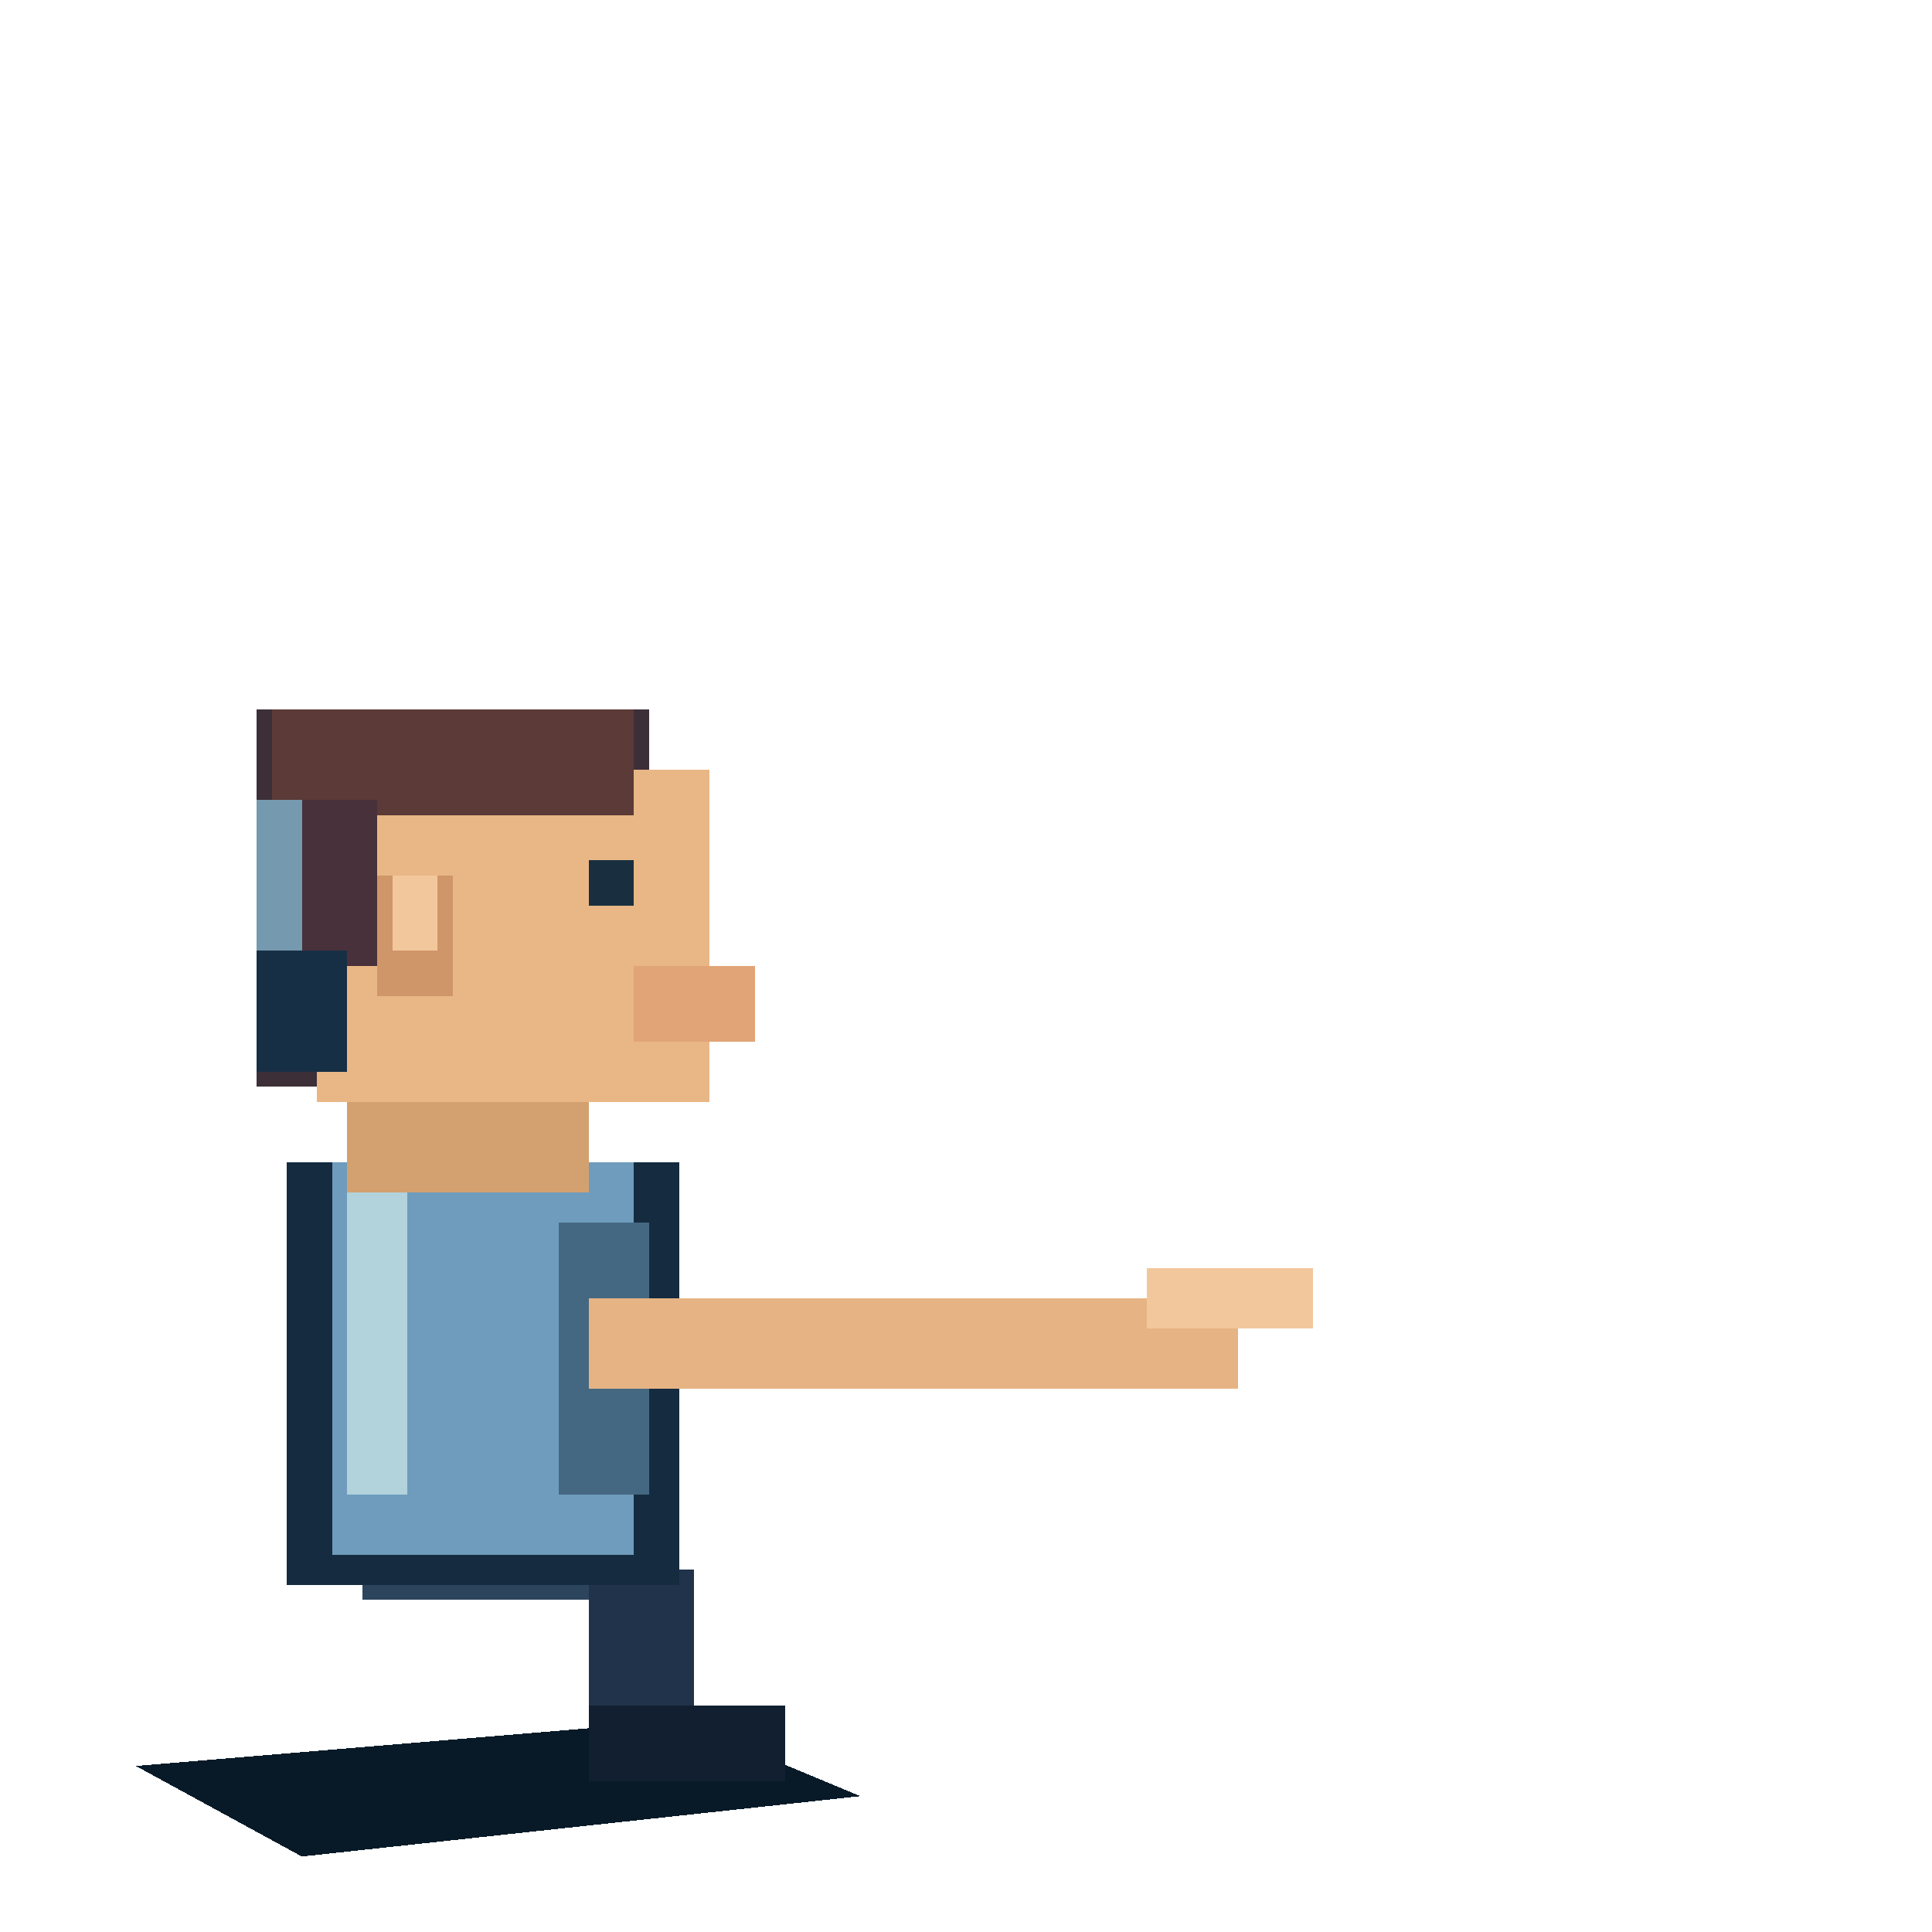
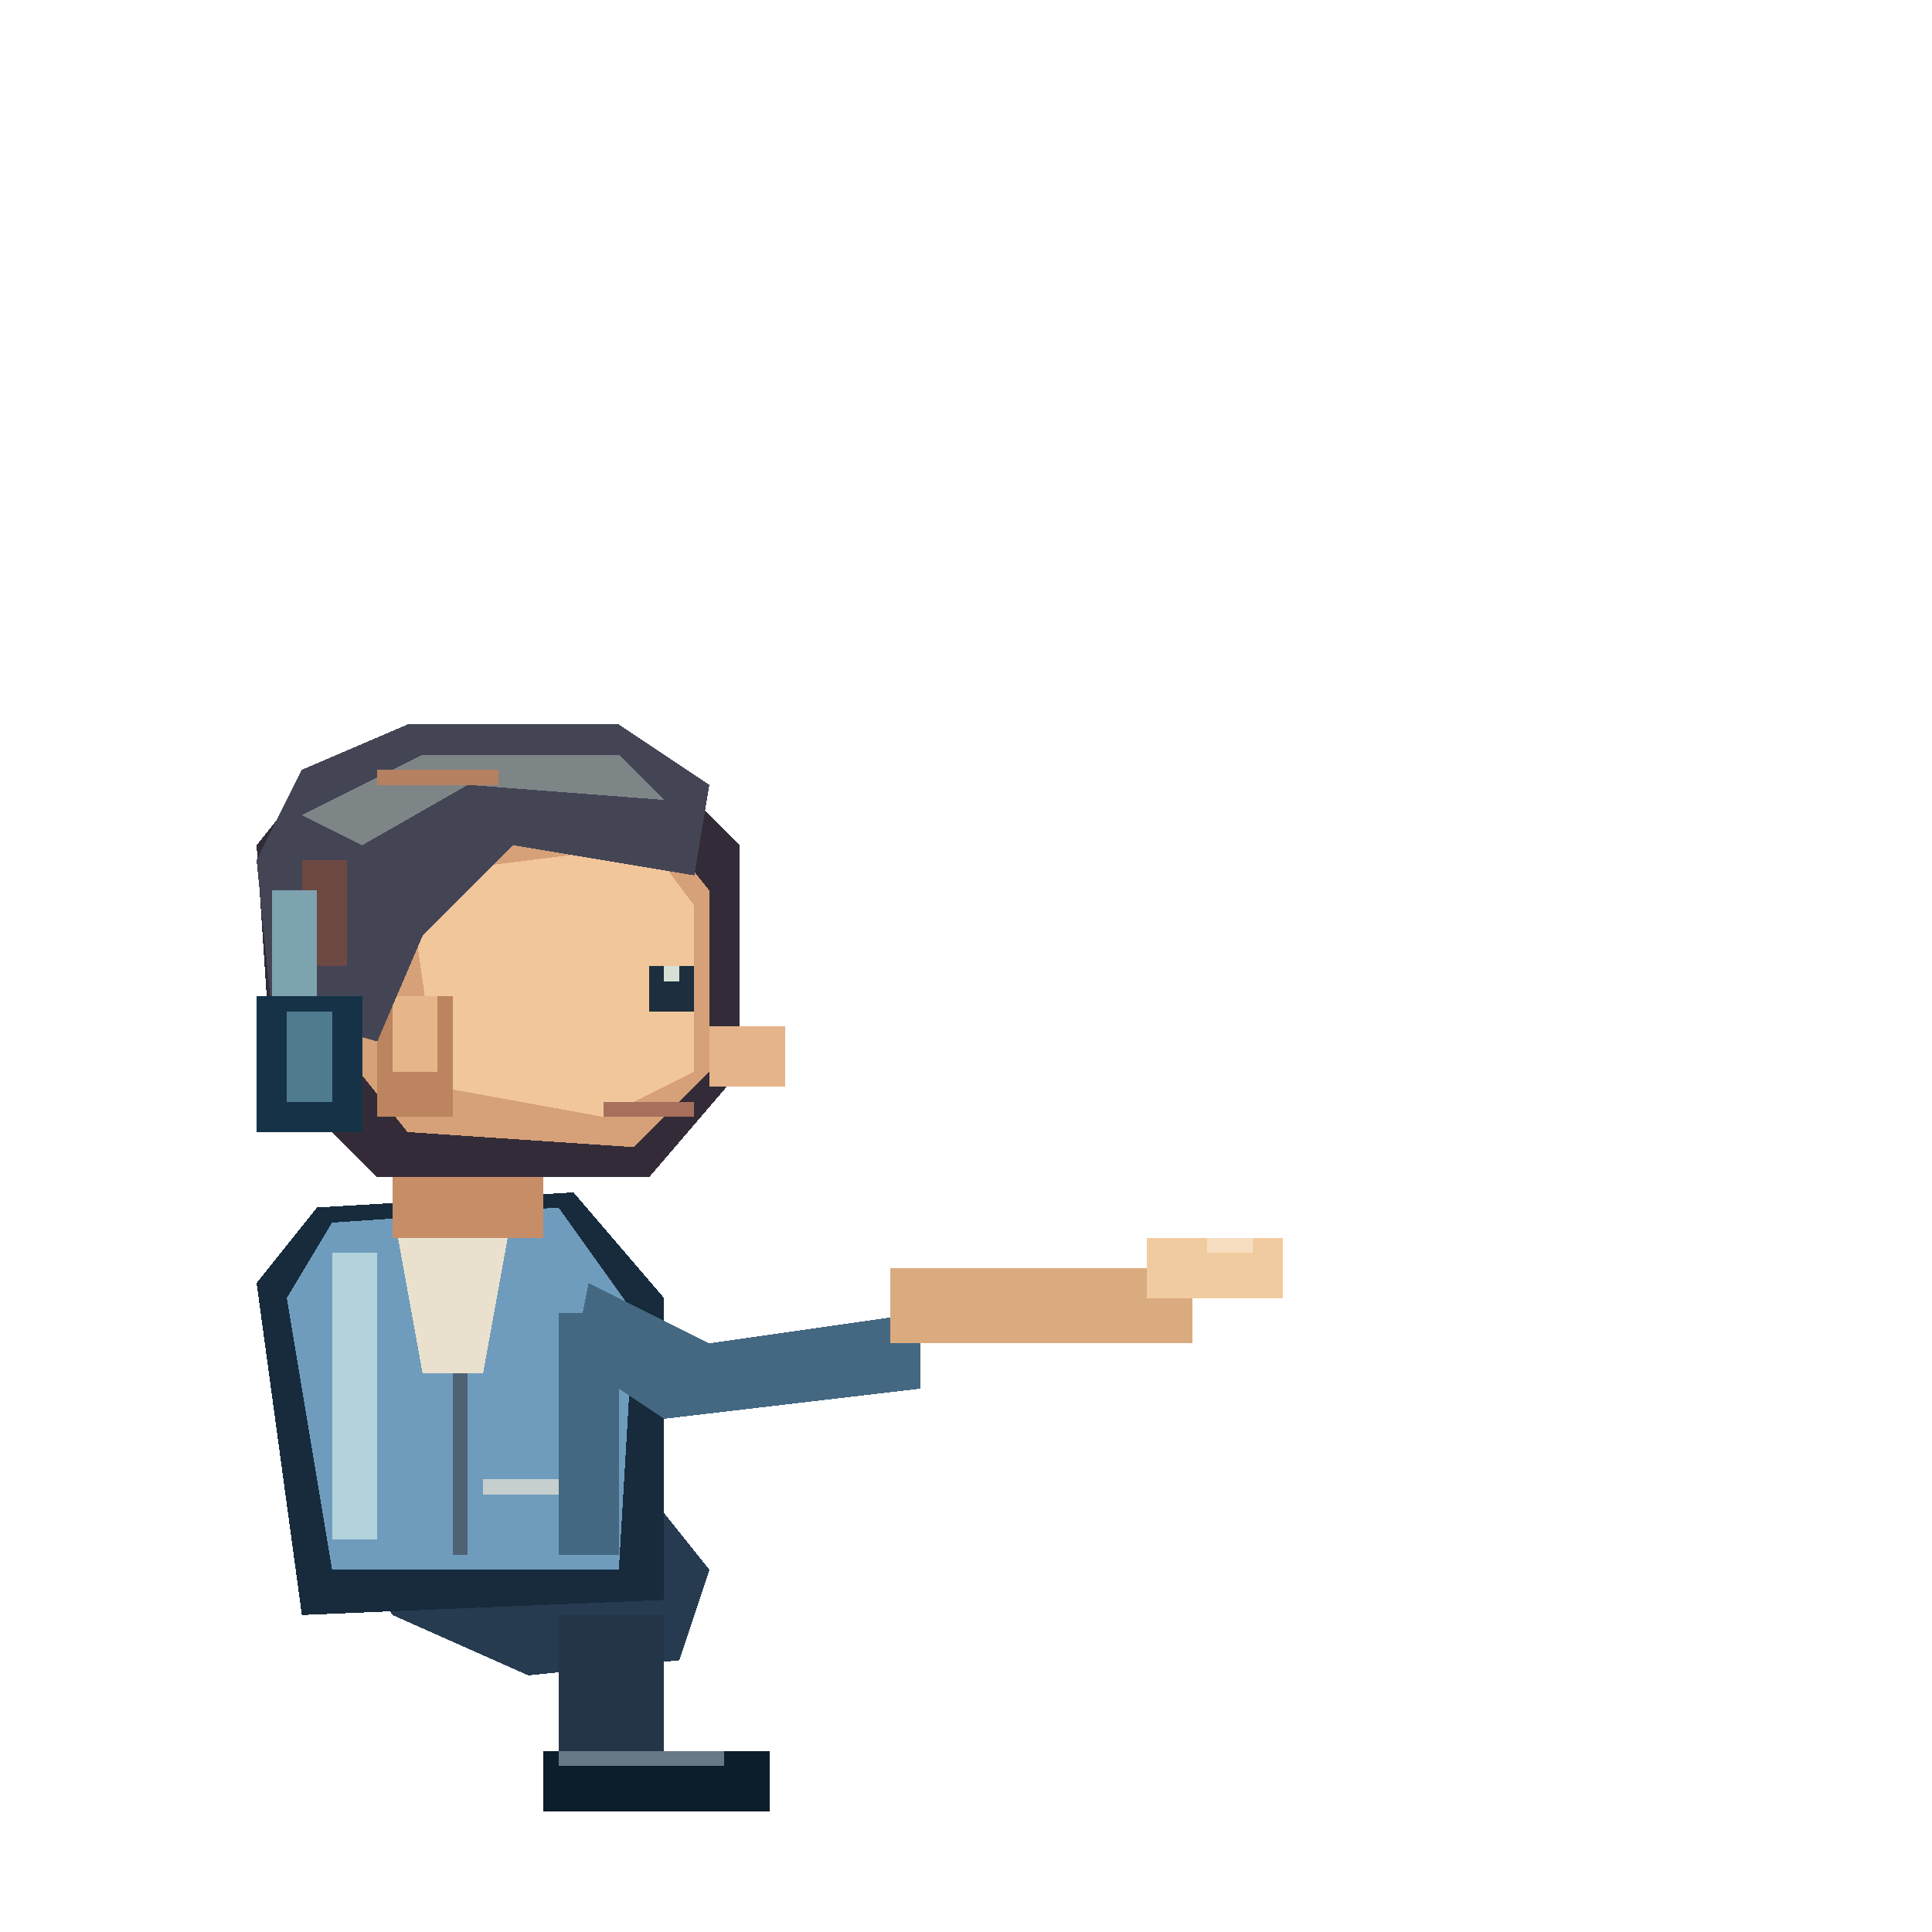
<svg xmlns="http://www.w3.org/2000/svg" width="128" height="128" viewBox="0 0 128 128" shape-rendering="crispEdges">
-   <polygon points="9,117 45,114 57,119 20,123" fill="#081a27" />
-   <rect x="24" y="99" width="21" height="7" fill="#2d455c" />
-   <rect x="39" y="104" width="7" height="10" fill="#20334b" />
-   <rect x="39" y="113" width="13" height="5" fill="#111f30" />
-   <rect x="19" y="77" width="26" height="28" fill="#142b40" />
-   <rect x="22" y="77" width="20" height="26" fill="#6f9cbd" />
-   <rect x="23" y="79" width="4" height="20" fill="#b2d2dc" />
-   <rect x="37" y="81" width="6" height="18" fill="#456882" />
-   <rect x="23" y="69" width="16" height="10" fill="#d3a16f" />
-   <rect x="17" y="47" width="26" height="25" fill="#3d2f37" />
-   <rect x="21" y="51" width="26" height="22" fill="#e8b785" />
-   <rect x="18" y="47" width="24" height="7" fill="#5b3a37" />
-   <rect x="18" y="53" width="7" height="11" fill="#48313a" />
-   <rect x="39" y="57" width="3" height="3" fill="#192f40" />
-   <rect x="42" y="64" width="8" height="5" fill="#e1a477" />
-   <rect x="25" y="58" width="5" height="8" fill="#cf966a" />
-   <rect x="26" y="58" width="3" height="5" fill="#f3c79c" />
-   <rect x="17" y="53" width="3" height="16" fill="#7599af" />
-   <rect x="17" y="63" width="6" height="8" fill="#172f45" />
-   <rect x="39" y="86" width="43" height="6" fill="#e6b484" />
-   <rect x="76" y="84" width="11" height="4" fill="#f3c79c" />
+   <polygon points="22,100 43,99 47,104 45,110 35,111 26,107" fill="#263b50" />
+   <rect x="37" y="107" width="7" height="10" fill="#243548" />
+   <rect x="36" y="116" width="15" height="4" fill="#0c1d2c" />
+   <rect x="37" y="116" width="11" height="1" fill="#687985" />
+   <polygon points="21,80 38,79 44,86 44,106 20,107 17,85" fill="#172b3d" />
+   <polygon points="22,81 37,80 42,87 41,104 22,104 19,86" fill="#6f9cbd" />
+   <rect x="22" y="83" width="3" height="19" fill="#b2d2dc" />
+   <rect x="37" y="87" width="4" height="16" fill="#456882" />
+   <polygon points="26,80 34,80 32,91 28,91" fill="#e9e1cd" />
+   <rect x="30" y="91" width="1" height="12" fill="#4e6274" />
+   <rect x="32" y="98" width="5" height="1" fill="#c5cfce" />
+   <rect x="26" y="74" width="10" height="8" fill="#c68d67" />
+   <polygon points="17,56 21,51 43,50 49,56 49,71 43,78 25,78 18,71" fill="#332c38" />
+   <polygon points="23,56 43,54 47,59 47,71 42,76 27,75 23,70" fill="#d6a078" />
+   <polygon points="27,58 43,56 46,60 46,71 40,74 29,72" fill="#f0c69a" />
+   <rect x="43" y="64" width="3" height="3" fill="#1d2e3e" />
+   <rect x="44" y="64" width="1" height="1" fill="#d7e0d4" />
+   <rect x="47" y="68" width="5" height="4" fill="#e5b48a" />
+   <rect x="40" y="73" width="6" height="1" fill="#a76f5c" />
+   <rect x="25" y="66" width="5" height="8" fill="#bc845f" />
+   <rect x="26" y="66" width="3" height="5" fill="#e6b68a" />
+   <polygon points="17,57 20,51 27,48 41,48 47,52 46,58 34,56 28,62 25,69 18,67" fill="#434555" />
+   <polygon points="20,54 28,50 41,50 44,53 31,52 24,56" fill="#7e8587" />
+   <rect x="20" y="57" width="3" height="7" fill="#6e4843" />
+   <rect x="25" y="51" width="8" height="1" fill="#b68160" />
+   <rect x="18" y="59" width="3" height="12" fill="#7da3af" />
+   <rect x="17" y="66" width="7" height="9" fill="#153247" />
+   <rect x="19" y="67" width="3" height="6" fill="#4f7b8e" />
+   <polygon points="39,85 47,89 61,87 61,92 44,94 38,90" fill="#456882" />
+   <rect x="59" y="84" width="20" height="5" fill="#dbab80" />
+   <rect x="76" y="82" width="9" height="4" fill="#f1cba0" />
+   <rect x="80" y="82" width="3" height="1" fill="#f8dec0" />
</svg>
